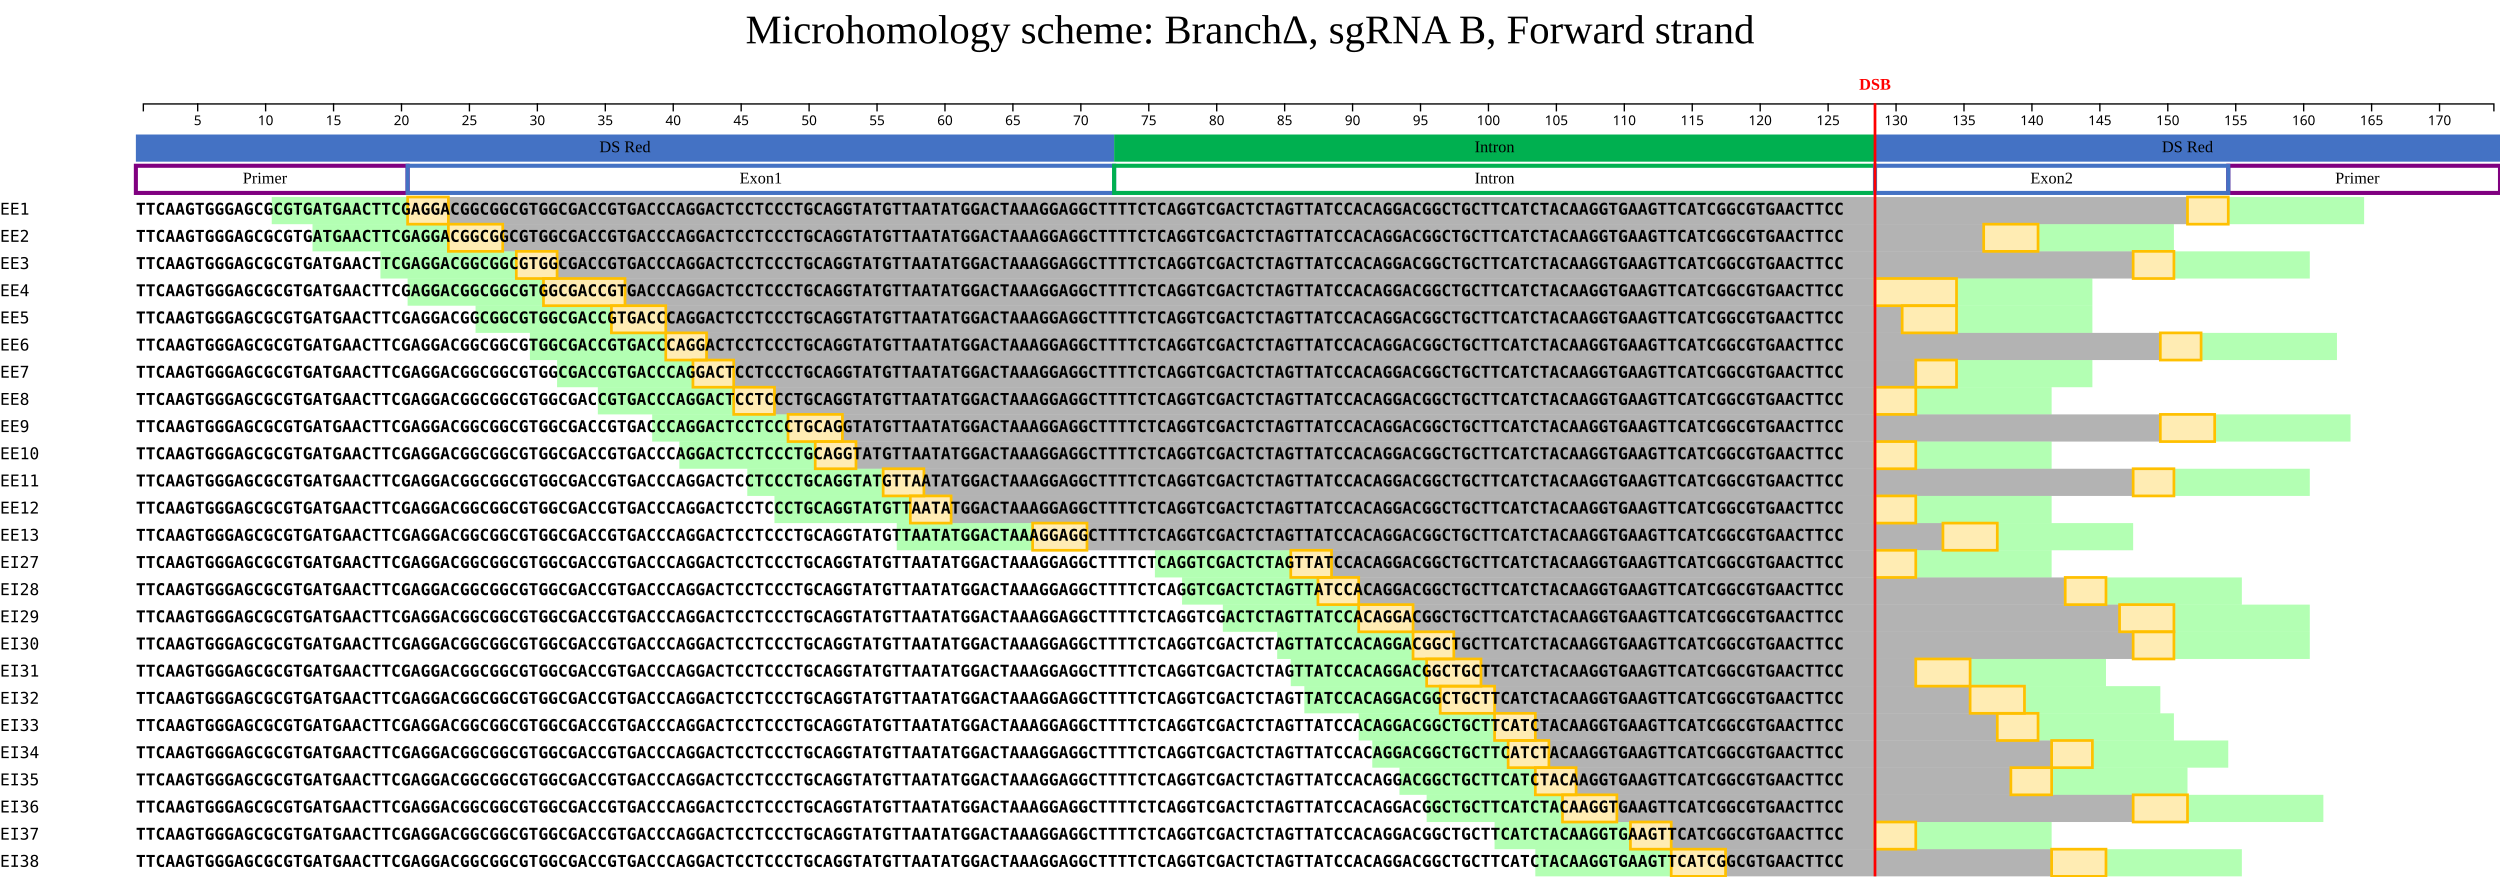
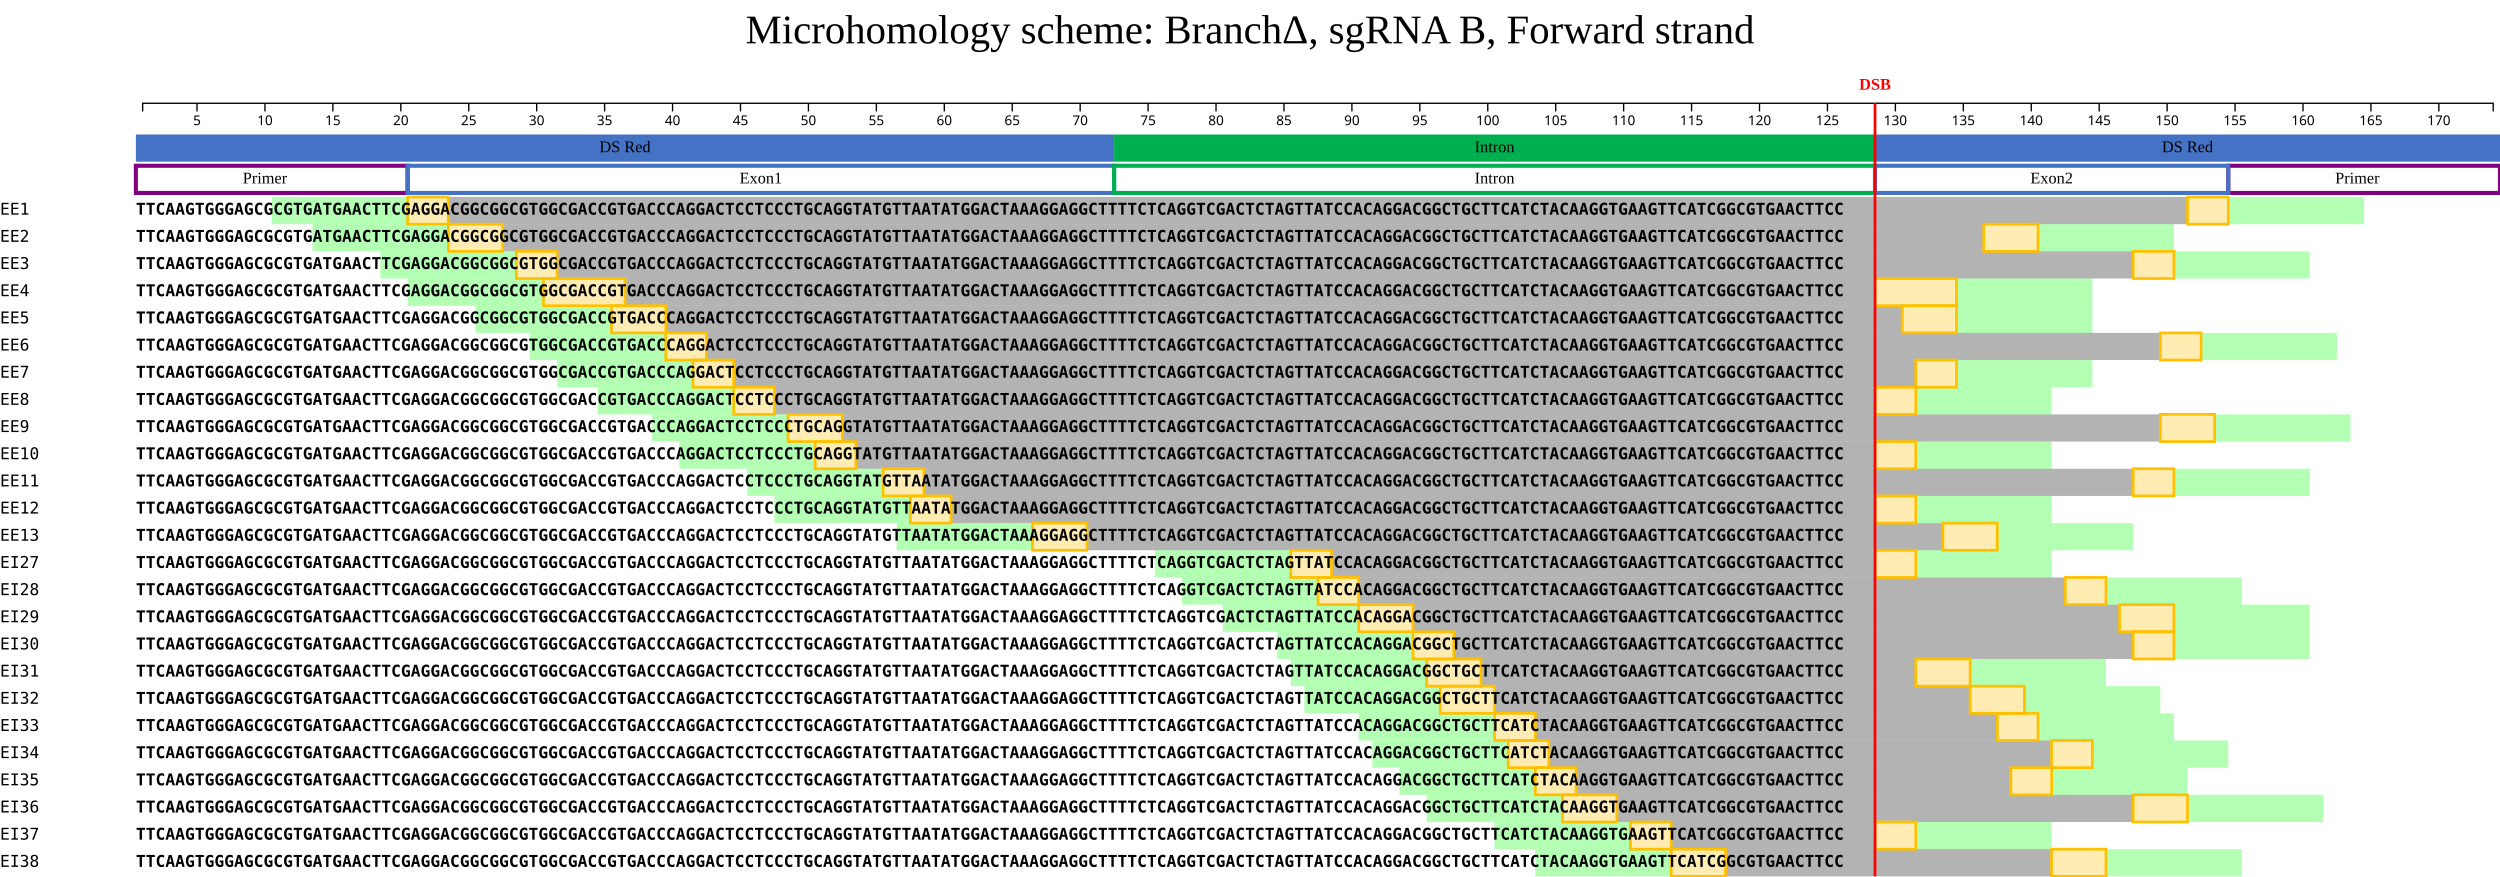
<svg width="1840" height="645">
  <g width="1840" height="50">
    <text x="920" y="25" style="text-anchor: middle; dominant-baseline: middle; overflow: visible; font-size: 30px;">Microhomology scheme: BranchΔ, sgRNA B, Forward strand</text>
  </g>
  <g transform="translate(0, 53)" width="1840" height="592">
    <g transform="translate(100, 23)" width="1740" height="20">
      <g fill="none" font-size="10" font-family="sans-serif" text-anchor="middle">
-         <path class="domain" stroke="currentColor" d="M5.5,6V0.5H1735.5V6" />
-         <g class="tick" opacity="1" transform="translate(45.5,0)">
+         <path class="domain" stroke="currentColor" d="M5,6V0H1735V6" />
+         <g class="tick" opacity="1" transform="translate(45,0)">
          <line stroke="currentColor" y2="6" />
          <text fill="currentColor" y="9" dy="0.71em">5</text>
        </g>
-         <g class="tick" opacity="1" transform="translate(95.5,0)">
+         <g class="tick" opacity="1" transform="translate(95,0)">
          <line stroke="currentColor" y2="6" />
          <text fill="currentColor" y="9" dy="0.71em">10</text>
        </g>
-         <g class="tick" opacity="1" transform="translate(145.5,0)">
+         <g class="tick" opacity="1" transform="translate(145,0)">
          <line stroke="currentColor" y2="6" />
          <text fill="currentColor" y="9" dy="0.71em">15</text>
        </g>
-         <g class="tick" opacity="1" transform="translate(195.5,0)">
+         <g class="tick" opacity="1" transform="translate(195,0)">
          <line stroke="currentColor" y2="6" />
          <text fill="currentColor" y="9" dy="0.71em">20</text>
        </g>
-         <g class="tick" opacity="1" transform="translate(245.5,0)">
+         <g class="tick" opacity="1" transform="translate(245,0)">
          <line stroke="currentColor" y2="6" />
          <text fill="currentColor" y="9" dy="0.71em">25</text>
        </g>
-         <g class="tick" opacity="1" transform="translate(295.5,0)">
+         <g class="tick" opacity="1" transform="translate(295,0)">
          <line stroke="currentColor" y2="6" />
          <text fill="currentColor" y="9" dy="0.71em">30</text>
        </g>
-         <g class="tick" opacity="1" transform="translate(345.5,0)">
+         <g class="tick" opacity="1" transform="translate(345,0)">
          <line stroke="currentColor" y2="6" />
          <text fill="currentColor" y="9" dy="0.71em">35</text>
        </g>
-         <g class="tick" opacity="1" transform="translate(395.5,0)">
+         <g class="tick" opacity="1" transform="translate(395,0)">
          <line stroke="currentColor" y2="6" />
          <text fill="currentColor" y="9" dy="0.71em">40</text>
        </g>
-         <g class="tick" opacity="1" transform="translate(445.5,0)">
+         <g class="tick" opacity="1" transform="translate(445,0)">
          <line stroke="currentColor" y2="6" />
          <text fill="currentColor" y="9" dy="0.71em">45</text>
        </g>
-         <g class="tick" opacity="1" transform="translate(495.5,0)">
+         <g class="tick" opacity="1" transform="translate(495,0)">
          <line stroke="currentColor" y2="6" />
          <text fill="currentColor" y="9" dy="0.71em">50</text>
        </g>
-         <g class="tick" opacity="1" transform="translate(545.5,0)">
+         <g class="tick" opacity="1" transform="translate(545,0)">
          <line stroke="currentColor" y2="6" />
          <text fill="currentColor" y="9" dy="0.71em">55</text>
        </g>
-         <g class="tick" opacity="1" transform="translate(595.5,0)">
+         <g class="tick" opacity="1" transform="translate(595,0)">
          <line stroke="currentColor" y2="6" />
          <text fill="currentColor" y="9" dy="0.71em">60</text>
        </g>
-         <g class="tick" opacity="1" transform="translate(645.5,0)">
+         <g class="tick" opacity="1" transform="translate(645,0)">
          <line stroke="currentColor" y2="6" />
          <text fill="currentColor" y="9" dy="0.71em">65</text>
        </g>
-         <g class="tick" opacity="1" transform="translate(695.5,0)">
+         <g class="tick" opacity="1" transform="translate(695,0)">
          <line stroke="currentColor" y2="6" />
          <text fill="currentColor" y="9" dy="0.71em">70</text>
        </g>
-         <g class="tick" opacity="1" transform="translate(745.5,0)">
+         <g class="tick" opacity="1" transform="translate(745,0)">
          <line stroke="currentColor" y2="6" />
          <text fill="currentColor" y="9" dy="0.71em">75</text>
        </g>
-         <g class="tick" opacity="1" transform="translate(795.5,0)">
+         <g class="tick" opacity="1" transform="translate(795,0)">
          <line stroke="currentColor" y2="6" />
          <text fill="currentColor" y="9" dy="0.71em">80</text>
        </g>
-         <g class="tick" opacity="1" transform="translate(845.5,0)">
+         <g class="tick" opacity="1" transform="translate(845,0)">
          <line stroke="currentColor" y2="6" />
          <text fill="currentColor" y="9" dy="0.71em">85</text>
        </g>
-         <g class="tick" opacity="1" transform="translate(895.5,0)">
+         <g class="tick" opacity="1" transform="translate(895,0)">
          <line stroke="currentColor" y2="6" />
          <text fill="currentColor" y="9" dy="0.71em">90</text>
        </g>
-         <g class="tick" opacity="1" transform="translate(945.5,0)">
+         <g class="tick" opacity="1" transform="translate(945,0)">
          <line stroke="currentColor" y2="6" />
          <text fill="currentColor" y="9" dy="0.71em">95</text>
        </g>
-         <g class="tick" opacity="1" transform="translate(995.5,0)">
+         <g class="tick" opacity="1" transform="translate(995,0)">
          <line stroke="currentColor" y2="6" />
          <text fill="currentColor" y="9" dy="0.71em">100</text>
        </g>
-         <g class="tick" opacity="1" transform="translate(1045.5,0)">
+         <g class="tick" opacity="1" transform="translate(1045,0)">
          <line stroke="currentColor" y2="6" />
          <text fill="currentColor" y="9" dy="0.71em">105</text>
        </g>
-         <g class="tick" opacity="1" transform="translate(1095.5,0)">
+         <g class="tick" opacity="1" transform="translate(1095,0)">
          <line stroke="currentColor" y2="6" />
          <text fill="currentColor" y="9" dy="0.71em">110</text>
        </g>
-         <g class="tick" opacity="1" transform="translate(1145.5,0)">
+         <g class="tick" opacity="1" transform="translate(1145,0)">
          <line stroke="currentColor" y2="6" />
          <text fill="currentColor" y="9" dy="0.71em">115</text>
        </g>
-         <g class="tick" opacity="1" transform="translate(1195.5,0)">
+         <g class="tick" opacity="1" transform="translate(1195,0)">
          <line stroke="currentColor" y2="6" />
          <text fill="currentColor" y="9" dy="0.71em">120</text>
        </g>
-         <g class="tick" opacity="1" transform="translate(1245.5,0)">
+         <g class="tick" opacity="1" transform="translate(1245,0)">
          <line stroke="currentColor" y2="6" />
          <text fill="currentColor" y="9" dy="0.71em">125</text>
        </g>
-         <g class="tick" opacity="1" transform="translate(1295.5,0)">
+         <g class="tick" opacity="1" transform="translate(1295,0)">
          <line stroke="currentColor" y2="6" />
          <text fill="currentColor" y="9" dy="0.71em">130</text>
        </g>
-         <g class="tick" opacity="1" transform="translate(1345.5,0)">
+         <g class="tick" opacity="1" transform="translate(1345,0)">
          <line stroke="currentColor" y2="6" />
          <text fill="currentColor" y="9" dy="0.71em">135</text>
        </g>
-         <g class="tick" opacity="1" transform="translate(1395.5,0)">
+         <g class="tick" opacity="1" transform="translate(1395,0)">
          <line stroke="currentColor" y2="6" />
          <text fill="currentColor" y="9" dy="0.71em">140</text>
        </g>
-         <g class="tick" opacity="1" transform="translate(1445.5,0)">
+         <g class="tick" opacity="1" transform="translate(1445,0)">
          <line stroke="currentColor" y2="6" />
          <text fill="currentColor" y="9" dy="0.71em">145</text>
        </g>
-         <g class="tick" opacity="1" transform="translate(1495.5,0)">
+         <g class="tick" opacity="1" transform="translate(1495,0)">
          <line stroke="currentColor" y2="6" />
          <text fill="currentColor" y="9" dy="0.71em">150</text>
        </g>
-         <g class="tick" opacity="1" transform="translate(1545.5,0)">
+         <g class="tick" opacity="1" transform="translate(1545,0)">
          <line stroke="currentColor" y2="6" />
          <text fill="currentColor" y="9" dy="0.71em">155</text>
        </g>
-         <g class="tick" opacity="1" transform="translate(1595.5,0)">
+         <g class="tick" opacity="1" transform="translate(1595,0)">
          <line stroke="currentColor" y2="6" />
          <text fill="currentColor" y="9" dy="0.71em">160</text>
        </g>
-         <g class="tick" opacity="1" transform="translate(1645.5,0)">
+         <g class="tick" opacity="1" transform="translate(1645,0)">
          <line stroke="currentColor" y2="6" />
          <text fill="currentColor" y="9" dy="0.71em">165</text>
        </g>
-         <g class="tick" opacity="1" transform="translate(1695.5,0)">
+         <g class="tick" opacity="1" transform="translate(1695,0)">
          <line stroke="currentColor" y2="6" />
          <text fill="currentColor" y="9" dy="0.71em">170</text>
        </g>
      </g>
    </g>
    <g transform="translate(100, 46)" width="1740" height="20" style="overflow: visible;">
      <rect x="0" y="0" width="720" height="20" style="fill: rgb(68, 114, 196);" />
      <text text-anchor="middle" transform="translate(360, 10)" dy=".5ex">DS Red</text>
      <rect x="720" y="0" width="560" height="20" style="fill: rgb(0, 176, 80);" />
      <text text-anchor="middle" transform="translate(1000, 10)" dy=".5ex">Intron</text>
      <rect x="1280" y="0" width="460" height="20" style="fill: rgb(68, 114, 196);" />
      <text text-anchor="middle" transform="translate(1510, 10)" dy=".5ex">DS Red</text>
    </g>
    <g transform="translate(100, 69)" width="1740" height="20">
      <rect x="0" y="0" width="200" height="20" style="fill: rgba(0, 0, 0, 0); fill-opacity: 0; stroke: purple; stroke-opacity: 1; stroke-width: 3;" />
      <text text-anchor="middle" x="95" y="10" dy=".5ex">Primer</text>
      <rect x="1540" y="0" width="200" height="20" style="fill: rgba(0, 0, 0, 0); fill-opacity: 0; stroke: purple; stroke-opacity: 1; stroke-width: 3;" />
      <text text-anchor="middle" x="1635" y="10" dy=".5ex">Primer</text>
    </g>
    <g transform="translate(100, 69)" width="1740" height="20">
      <rect x="200" y="0" width="520" height="20" style="fill: rgba(0, 0, 0, 0); fill-opacity: 0; stroke: rgb(68, 114, 196); stroke-opacity: 1; stroke-width: 3;" />
      <text text-anchor="middle" transform="translate(460, 10)" dy=".5ex">Exon1</text>
      <rect x="720" y="0" width="560" height="20" style="fill: rgba(0, 0, 0, 0); fill-opacity: 0; stroke: rgb(0, 176, 80); stroke-opacity: 1; stroke-width: 3;" />
      <text text-anchor="middle" transform="translate(1000, 10)" dy=".5ex">Intron</text>
      <rect x="1280" y="0" width="260" height="20" style="fill: rgba(0, 0, 0, 0); fill-opacity: 0; stroke: rgb(68, 114, 196); stroke-opacity: 1; stroke-width: 3;" />
      <text text-anchor="middle" transform="translate(1410, 10)" dy=".5ex">Exon2</text>
    </g>
    <g transform="translate(0, 92)" width="100" height="500" style="overflow: visible;">
      <g transform="translate(0, 0)" width="100" height="20" style="overflow: visible;">
        <text x="0" y="10" dy=".5ex" style="font-family: monospace; font-weight: normal;">EE1</text>
      </g>
      <g transform="translate(0, 20)" width="100" height="20" style="overflow: visible;">
        <text x="0" y="10" dy=".5ex" style="font-family: monospace; font-weight: normal;">EE2</text>
      </g>
      <g transform="translate(0, 40)" width="100" height="20" style="overflow: visible;">
        <text x="0" y="10" dy=".5ex" style="font-family: monospace; font-weight: normal;">EE3</text>
      </g>
      <g transform="translate(0, 60)" width="100" height="20" style="overflow: visible;">
        <text x="0" y="10" dy=".5ex" style="font-family: monospace; font-weight: normal;">EE4</text>
      </g>
      <g transform="translate(0, 80)" width="100" height="20" style="overflow: visible;">
        <text x="0" y="10" dy=".5ex" style="font-family: monospace; font-weight: normal;">EE5</text>
      </g>
      <g transform="translate(0, 100)" width="100" height="20" style="overflow: visible;">
        <text x="0" y="10" dy=".5ex" style="font-family: monospace; font-weight: normal;">EE6</text>
      </g>
      <g transform="translate(0, 120)" width="100" height="20" style="overflow: visible;">
        <text x="0" y="10" dy=".5ex" style="font-family: monospace; font-weight: normal;">EE7</text>
      </g>
      <g transform="translate(0, 140)" width="100" height="20" style="overflow: visible;">
        <text x="0" y="10" dy=".5ex" style="font-family: monospace; font-weight: normal;">EE8</text>
      </g>
      <g transform="translate(0, 160)" width="100" height="20" style="overflow: visible;">
        <text x="0" y="10" dy=".5ex" style="font-family: monospace; font-weight: normal;">EE9</text>
      </g>
      <g transform="translate(0, 180)" width="100" height="20" style="overflow: visible;">
        <text x="0" y="10" dy=".5ex" style="font-family: monospace; font-weight: normal;">EE10</text>
      </g>
      <g transform="translate(0, 200)" width="100" height="20" style="overflow: visible;">
        <text x="0" y="10" dy=".5ex" style="font-family: monospace; font-weight: normal;">EE11</text>
      </g>
      <g transform="translate(0, 220)" width="100" height="20" style="overflow: visible;">
        <text x="0" y="10" dy=".5ex" style="font-family: monospace; font-weight: normal;">EE12</text>
      </g>
      <g transform="translate(0, 240)" width="100" height="20" style="overflow: visible;">
        <text x="0" y="10" dy=".5ex" style="font-family: monospace; font-weight: normal;">EE13</text>
      </g>
      <g transform="translate(0, 260)" width="100" height="20" style="overflow: visible;">
        <text x="0" y="10" dy=".5ex" style="font-family: monospace; font-weight: normal;">EI27</text>
      </g>
      <g transform="translate(0, 280)" width="100" height="20" style="overflow: visible;">
        <text x="0" y="10" dy=".5ex" style="font-family: monospace; font-weight: normal;">EI28</text>
      </g>
      <g transform="translate(0, 300)" width="100" height="20" style="overflow: visible;">
        <text x="0" y="10" dy=".5ex" style="font-family: monospace; font-weight: normal;">EI29</text>
      </g>
      <g transform="translate(0, 320)" width="100" height="20" style="overflow: visible;">
        <text x="0" y="10" dy=".5ex" style="font-family: monospace; font-weight: normal;">EI30</text>
      </g>
      <g transform="translate(0, 340)" width="100" height="20" style="overflow: visible;">
        <text x="0" y="10" dy=".5ex" style="font-family: monospace; font-weight: normal;">EI31</text>
      </g>
      <g transform="translate(0, 360)" width="100" height="20" style="overflow: visible;">
        <text x="0" y="10" dy=".5ex" style="font-family: monospace; font-weight: normal;">EI32</text>
      </g>
      <g transform="translate(0, 380)" width="100" height="20" style="overflow: visible;">
        <text x="0" y="10" dy=".5ex" style="font-family: monospace; font-weight: normal;">EI33</text>
      </g>
      <g transform="translate(0, 400)" width="100" height="20" style="overflow: visible;">
        <text x="0" y="10" dy=".5ex" style="font-family: monospace; font-weight: normal;">EI34</text>
      </g>
      <g transform="translate(0, 420)" width="100" height="20" style="overflow: visible;">
        <text x="0" y="10" dy=".5ex" style="font-family: monospace; font-weight: normal;">EI35</text>
      </g>
      <g transform="translate(0, 440)" width="100" height="20" style="overflow: visible;">
        <text x="0" y="10" dy=".5ex" style="font-family: monospace; font-weight: normal;">EI36</text>
      </g>
      <g transform="translate(0, 460)" width="100" height="20" style="overflow: visible;">
        <text x="0" y="10" dy=".5ex" style="font-family: monospace; font-weight: normal;">EI37</text>
      </g>
      <g transform="translate(0, 480)" width="100" height="20" style="overflow: visible;">
        <text x="0" y="10" dy=".5ex" style="font-family: monospace; font-weight: normal;">EI38</text>
      </g>
    </g>
    <g transform="translate(100, 92)" height="500" style="overflow: visible;">
      <rect x="100" y="0" width="100" height="20" style="fill: rgb(0, 255, 0); opacity: 0.3;" />
      <rect x="1540" y="0" width="100" height="20" style="fill: rgb(0, 255, 0); opacity: 0.3;" />
      <rect x="230" y="0" width="1280" height="20" opacity="0.3" style="fill: black;" />
      <rect x="130" y="20" width="100" height="20" style="fill: rgb(0, 255, 0); opacity: 0.3;" />
      <rect x="1400" y="20" width="100" height="20" style="fill: rgb(0, 255, 0); opacity: 0.3;" />
      <rect x="270" y="20" width="1090" height="20" opacity="0.3" style="fill: black;" />
      <rect x="180" y="40" width="100" height="20" style="fill: rgb(0, 255, 0); opacity: 0.3;" />
      <rect x="1500" y="40" width="100" height="20" style="fill: rgb(0, 255, 0); opacity: 0.3;" />
      <rect x="310" y="40" width="1160" height="20" opacity="0.3" style="fill: black;" />
      <rect x="200" y="60" width="100" height="20" style="fill: rgb(0, 255, 0); opacity: 0.3;" />
      <rect x="1340" y="60" width="100" height="20" style="fill: rgb(0, 255, 0); opacity: 0.3;" />
      <rect x="360" y="60" width="920" height="20" opacity="0.3" style="fill: black;" />
      <rect x="250" y="80" width="100" height="20" style="fill: rgb(0, 255, 0); opacity: 0.3;" />
      <rect x="1340" y="80" width="100" height="20" style="fill: rgb(0, 255, 0); opacity: 0.3;" />
      <rect x="390" y="80" width="910" height="20" opacity="0.3" style="fill: black;" />
      <rect x="290" y="100" width="100" height="20" style="fill: rgb(0, 255, 0); opacity: 0.3;" />
      <rect x="1520" y="100" width="100" height="20" style="fill: rgb(0, 255, 0); opacity: 0.3;" />
      <rect x="420" y="100" width="1070" height="20" opacity="0.3" style="fill: black;" />
      <rect x="310" y="120" width="100" height="20" style="fill: rgb(0, 255, 0); opacity: 0.3;" />
      <rect x="1340" y="120" width="100" height="20" style="fill: rgb(0, 255, 0); opacity: 0.3;" />
      <rect x="440" y="120" width="870" height="20" opacity="0.3" style="fill: black;" />
      <rect x="340" y="140" width="100" height="20" style="fill: rgb(0, 255, 0); opacity: 0.3;" />
      <rect x="1310" y="140" width="100" height="20" style="fill: rgb(0, 255, 0); opacity: 0.3;" />
      <rect x="470" y="140" width="810" height="20" opacity="0.3" style="fill: black;" />
      <rect x="380" y="160" width="100" height="20" style="fill: rgb(0, 255, 0); opacity: 0.3;" />
      <rect x="1530" y="160" width="100" height="20" style="fill: rgb(0, 255, 0); opacity: 0.3;" />
      <rect x="520" y="160" width="970" height="20" opacity="0.3" style="fill: black;" />
      <rect x="400" y="180" width="100" height="20" style="fill: rgb(0, 255, 0); opacity: 0.3;" />
      <rect x="1310" y="180" width="100" height="20" style="fill: rgb(0, 255, 0); opacity: 0.3;" />
      <rect x="530" y="180" width="750" height="20" opacity="0.3" style="fill: black;" />
      <rect x="450" y="200" width="100" height="20" style="fill: rgb(0, 255, 0); opacity: 0.3;" />
      <rect x="1500" y="200" width="100" height="20" style="fill: rgb(0, 255, 0); opacity: 0.3;" />
      <rect x="580" y="200" width="890" height="20" opacity="0.3" style="fill: black;" />
      <rect x="470" y="220" width="100" height="20" style="fill: rgb(0, 255, 0); opacity: 0.3;" />
      <rect x="1310" y="220" width="100" height="20" style="fill: rgb(0, 255, 0); opacity: 0.3;" />
      <rect x="600" y="220" width="680" height="20" opacity="0.3" style="fill: black;" />
      <rect x="560" y="240" width="100" height="20" style="fill: rgb(0, 255, 0); opacity: 0.3;" />
      <rect x="1370" y="240" width="100" height="20" style="fill: rgb(0, 255, 0); opacity: 0.3;" />
      <rect x="700" y="240" width="630" height="20" opacity="0.3" style="fill: black;" />
      <rect x="750" y="260" width="100" height="20" style="fill: rgb(0, 255, 0); opacity: 0.3;" />
      <rect x="1310" y="260" width="100" height="20" style="fill: rgb(0, 255, 0); opacity: 0.3;" />
      <rect x="880" y="260" width="400" height="20" opacity="0.3" style="fill: black;" />
      <rect x="770" y="280" width="100" height="20" style="fill: rgb(0, 255, 0); opacity: 0.3;" />
      <rect x="1450" y="280" width="100" height="20" style="fill: rgb(0, 255, 0); opacity: 0.3;" />
      <rect x="900" y="280" width="520" height="20" opacity="0.3" style="fill: black;" />
      <rect x="800" y="300" width="100" height="20" style="fill: rgb(0, 255, 0); opacity: 0.3;" />
      <rect x="1500" y="300" width="100" height="20" style="fill: rgb(0, 255, 0); opacity: 0.3;" />
      <rect x="940" y="300" width="520" height="20" opacity="0.3" style="fill: black;" />
      <rect x="840" y="320" width="100" height="20" style="fill: rgb(0, 255, 0); opacity: 0.3;" />
      <rect x="1500" y="320" width="100" height="20" style="fill: rgb(0, 255, 0); opacity: 0.3;" />
      <rect x="970" y="320" width="500" height="20" opacity="0.3" style="fill: black;" />
      <rect x="850" y="340" width="100" height="20" style="fill: rgb(0, 255, 0); opacity: 0.3;" />
      <rect x="1350" y="340" width="100" height="20" style="fill: rgb(0, 255, 0); opacity: 0.3;" />
      <rect x="990" y="340" width="320" height="20" opacity="0.3" style="fill: black;" />
      <rect x="860" y="360" width="100" height="20" style="fill: rgb(0, 255, 0); opacity: 0.3;" />
      <rect x="1390" y="360" width="100" height="20" style="fill: rgb(0, 255, 0); opacity: 0.3;" />
      <rect x="1000" y="360" width="350" height="20" opacity="0.3" style="fill: black;" />
      <rect x="900" y="380" width="100" height="20" style="fill: rgb(0, 255, 0); opacity: 0.3;" />
      <rect x="1400" y="380" width="100" height="20" style="fill: rgb(0, 255, 0); opacity: 0.3;" />
      <rect x="1030" y="380" width="340" height="20" opacity="0.3" style="fill: black;" />
      <rect x="910" y="400" width="100" height="20" style="fill: rgb(0, 255, 0); opacity: 0.3;" />
      <rect x="1440" y="400" width="100" height="20" style="fill: rgb(0, 255, 0); opacity: 0.3;" />
      <rect x="1040" y="400" width="370" height="20" opacity="0.3" style="fill: black;" />
      <rect x="930" y="420" width="100" height="20" style="fill: rgb(0, 255, 0); opacity: 0.3;" />
      <rect x="1410" y="420" width="100" height="20" style="fill: rgb(0, 255, 0); opacity: 0.3;" />
      <rect x="1060" y="420" width="320" height="20" opacity="0.3" style="fill: black;" />
      <rect x="950" y="440" width="100" height="20" style="fill: rgb(0, 255, 0); opacity: 0.3;" />
      <rect x="1510" y="440" width="100" height="20" style="fill: rgb(0, 255, 0); opacity: 0.3;" />
      <rect x="1090" y="440" width="380" height="20" opacity="0.3" style="fill: black;" />
      <rect x="1000" y="460" width="100" height="20" style="fill: rgb(0, 255, 0); opacity: 0.3;" />
      <rect x="1310" y="460" width="100" height="20" style="fill: rgb(0, 255, 0); opacity: 0.3;" />
      <rect x="1130" y="460" width="150" height="20" opacity="0.3" style="fill: black;" />
      <rect x="1030" y="480" width="100" height="20" style="fill: rgb(0, 255, 0); opacity: 0.3;" />
      <rect x="1450" y="480" width="100" height="20" style="fill: rgb(0, 255, 0); opacity: 0.3;" />
      <rect x="1170" y="480" width="240" height="20" opacity="0.3" style="fill: black;" />
      <rect x="200" y="0" width="30" height="20" style="fill: rgb(255, 192, 0); fill-opacity: 0.3; stroke: rgb(255, 192, 0); stroke-opacity: 1; stroke-width: 2;" />
      <rect x="1510" y="0" width="30" height="20" style="fill: rgb(255, 192, 0); fill-opacity: 0.3; stroke: rgb(255, 192, 0); stroke-opacity: 1; stroke-width: 2;" />
      <g width="1740" height="20" transform="translate(0, 0)">
        <text x="0" y="10" dy=".5ex" textLength="1740" style="font-family: monospace; font-weight: bold;">TTCAAGTGGGAGCGCGTGATGAACTTCGAGGACGGCGGCGTGGCGACCGTGACCCAGGACTCCTCCCTGCAGGTATGTTAATATGGACTAAAGGAGGCTTTTCTCAGGTCGACTCTAGTTATCCACAGGACGGCTGCTTCATCTACAAGGTGAAGTTCATCGGCGTGAACTTCC</text>
      </g>
      <rect x="230" y="20" width="40" height="20" style="fill: rgb(255, 192, 0); fill-opacity: 0.3; stroke: rgb(255, 192, 0); stroke-opacity: 1; stroke-width: 2;" />
      <rect x="1360" y="20" width="40" height="20" style="fill: rgb(255, 192, 0); fill-opacity: 0.3; stroke: rgb(255, 192, 0); stroke-opacity: 1; stroke-width: 2;" />
      <g width="1740" height="20" transform="translate(0, 20)">
        <text x="0" y="10" dy=".5ex" textLength="1740" style="font-family: monospace; font-weight: bold;">TTCAAGTGGGAGCGCGTGATGAACTTCGAGGACGGCGGCGTGGCGACCGTGACCCAGGACTCCTCCCTGCAGGTATGTTAATATGGACTAAAGGAGGCTTTTCTCAGGTCGACTCTAGTTATCCACAGGACGGCTGCTTCATCTACAAGGTGAAGTTCATCGGCGTGAACTTCC</text>
      </g>
      <rect x="280" y="40" width="30" height="20" style="fill: rgb(255, 192, 0); fill-opacity: 0.3; stroke: rgb(255, 192, 0); stroke-opacity: 1; stroke-width: 2;" />
      <rect x="1470" y="40" width="30" height="20" style="fill: rgb(255, 192, 0); fill-opacity: 0.3; stroke: rgb(255, 192, 0); stroke-opacity: 1; stroke-width: 2;" />
      <g width="1740" height="20" transform="translate(0, 40)">
        <text x="0" y="10" dy=".5ex" textLength="1740" style="font-family: monospace; font-weight: bold;">TTCAAGTGGGAGCGCGTGATGAACTTCGAGGACGGCGGCGTGGCGACCGTGACCCAGGACTCCTCCCTGCAGGTATGTTAATATGGACTAAAGGAGGCTTTTCTCAGGTCGACTCTAGTTATCCACAGGACGGCTGCTTCATCTACAAGGTGAAGTTCATCGGCGTGAACTTCC</text>
      </g>
      <rect x="300" y="60" width="60" height="20" style="fill: rgb(255, 192, 0); fill-opacity: 0.3; stroke: rgb(255, 192, 0); stroke-opacity: 1; stroke-width: 2;" />
      <rect x="1280" y="60" width="60" height="20" style="fill: rgb(255, 192, 0); fill-opacity: 0.3; stroke: rgb(255, 192, 0); stroke-opacity: 1; stroke-width: 2;" />
      <g width="1740" height="20" transform="translate(0, 60)">
        <text x="0" y="10" dy=".5ex" textLength="1740" style="font-family: monospace; font-weight: bold;">TTCAAGTGGGAGCGCGTGATGAACTTCGAGGACGGCGGCGTGGCGACCGTGACCCAGGACTCCTCCCTGCAGGTATGTTAATATGGACTAAAGGAGGCTTTTCTCAGGTCGACTCTAGTTATCCACAGGACGGCTGCTTCATCTACAAGGTGAAGTTCATCGGCGTGAACTTCC</text>
      </g>
      <rect x="350" y="80" width="40" height="20" style="fill: rgb(255, 192, 0); fill-opacity: 0.3; stroke: rgb(255, 192, 0); stroke-opacity: 1; stroke-width: 2;" />
      <rect x="1300" y="80" width="40" height="20" style="fill: rgb(255, 192, 0); fill-opacity: 0.3; stroke: rgb(255, 192, 0); stroke-opacity: 1; stroke-width: 2;" />
      <g width="1740" height="20" transform="translate(0, 80)">
        <text x="0" y="10" dy=".5ex" textLength="1740" style="font-family: monospace; font-weight: bold;">TTCAAGTGGGAGCGCGTGATGAACTTCGAGGACGGCGGCGTGGCGACCGTGACCCAGGACTCCTCCCTGCAGGTATGTTAATATGGACTAAAGGAGGCTTTTCTCAGGTCGACTCTAGTTATCCACAGGACGGCTGCTTCATCTACAAGGTGAAGTTCATCGGCGTGAACTTCC</text>
      </g>
      <rect x="390" y="100" width="30" height="20" style="fill: rgb(255, 192, 0); fill-opacity: 0.3; stroke: rgb(255, 192, 0); stroke-opacity: 1; stroke-width: 2;" />
      <rect x="1490" y="100" width="30" height="20" style="fill: rgb(255, 192, 0); fill-opacity: 0.3; stroke: rgb(255, 192, 0); stroke-opacity: 1; stroke-width: 2;" />
      <g width="1740" height="20" transform="translate(0, 100)">
        <text x="0" y="10" dy=".5ex" textLength="1740" style="font-family: monospace; font-weight: bold;">TTCAAGTGGGAGCGCGTGATGAACTTCGAGGACGGCGGCGTGGCGACCGTGACCCAGGACTCCTCCCTGCAGGTATGTTAATATGGACTAAAGGAGGCTTTTCTCAGGTCGACTCTAGTTATCCACAGGACGGCTGCTTCATCTACAAGGTGAAGTTCATCGGCGTGAACTTCC</text>
      </g>
      <rect x="410" y="120" width="30" height="20" style="fill: rgb(255, 192, 0); fill-opacity: 0.3; stroke: rgb(255, 192, 0); stroke-opacity: 1; stroke-width: 2;" />
      <rect x="1310" y="120" width="30" height="20" style="fill: rgb(255, 192, 0); fill-opacity: 0.3; stroke: rgb(255, 192, 0); stroke-opacity: 1; stroke-width: 2;" />
      <g width="1740" height="20" transform="translate(0, 120)">
        <text x="0" y="10" dy=".5ex" textLength="1740" style="font-family: monospace; font-weight: bold;">TTCAAGTGGGAGCGCGTGATGAACTTCGAGGACGGCGGCGTGGCGACCGTGACCCAGGACTCCTCCCTGCAGGTATGTTAATATGGACTAAAGGAGGCTTTTCTCAGGTCGACTCTAGTTATCCACAGGACGGCTGCTTCATCTACAAGGTGAAGTTCATCGGCGTGAACTTCC</text>
      </g>
      <rect x="440" y="140" width="30" height="20" style="fill: rgb(255, 192, 0); fill-opacity: 0.3; stroke: rgb(255, 192, 0); stroke-opacity: 1; stroke-width: 2;" />
      <rect x="1280" y="140" width="30" height="20" style="fill: rgb(255, 192, 0); fill-opacity: 0.3; stroke: rgb(255, 192, 0); stroke-opacity: 1; stroke-width: 2;" />
      <g width="1740" height="20" transform="translate(0, 140)">
        <text x="0" y="10" dy=".5ex" textLength="1740" style="font-family: monospace; font-weight: bold;">TTCAAGTGGGAGCGCGTGATGAACTTCGAGGACGGCGGCGTGGCGACCGTGACCCAGGACTCCTCCCTGCAGGTATGTTAATATGGACTAAAGGAGGCTTTTCTCAGGTCGACTCTAGTTATCCACAGGACGGCTGCTTCATCTACAAGGTGAAGTTCATCGGCGTGAACTTCC</text>
      </g>
      <rect x="480" y="160" width="40" height="20" style="fill: rgb(255, 192, 0); fill-opacity: 0.3; stroke: rgb(255, 192, 0); stroke-opacity: 1; stroke-width: 2;" />
      <rect x="1490" y="160" width="40" height="20" style="fill: rgb(255, 192, 0); fill-opacity: 0.3; stroke: rgb(255, 192, 0); stroke-opacity: 1; stroke-width: 2;" />
      <g width="1740" height="20" transform="translate(0, 160)">
        <text x="0" y="10" dy=".5ex" textLength="1740" style="font-family: monospace; font-weight: bold;">TTCAAGTGGGAGCGCGTGATGAACTTCGAGGACGGCGGCGTGGCGACCGTGACCCAGGACTCCTCCCTGCAGGTATGTTAATATGGACTAAAGGAGGCTTTTCTCAGGTCGACTCTAGTTATCCACAGGACGGCTGCTTCATCTACAAGGTGAAGTTCATCGGCGTGAACTTCC</text>
      </g>
      <rect x="500" y="180" width="30" height="20" style="fill: rgb(255, 192, 0); fill-opacity: 0.3; stroke: rgb(255, 192, 0); stroke-opacity: 1; stroke-width: 2;" />
      <rect x="1280" y="180" width="30" height="20" style="fill: rgb(255, 192, 0); fill-opacity: 0.3; stroke: rgb(255, 192, 0); stroke-opacity: 1; stroke-width: 2;" />
      <g width="1740" height="20" transform="translate(0, 180)">
        <text x="0" y="10" dy=".5ex" textLength="1740" style="font-family: monospace; font-weight: bold;">TTCAAGTGGGAGCGCGTGATGAACTTCGAGGACGGCGGCGTGGCGACCGTGACCCAGGACTCCTCCCTGCAGGTATGTTAATATGGACTAAAGGAGGCTTTTCTCAGGTCGACTCTAGTTATCCACAGGACGGCTGCTTCATCTACAAGGTGAAGTTCATCGGCGTGAACTTCC</text>
      </g>
      <rect x="550" y="200" width="30" height="20" style="fill: rgb(255, 192, 0); fill-opacity: 0.3; stroke: rgb(255, 192, 0); stroke-opacity: 1; stroke-width: 2;" />
      <rect x="1470" y="200" width="30" height="20" style="fill: rgb(255, 192, 0); fill-opacity: 0.3; stroke: rgb(255, 192, 0); stroke-opacity: 1; stroke-width: 2;" />
      <g width="1740" height="20" transform="translate(0, 200)">
        <text x="0" y="10" dy=".5ex" textLength="1740" style="font-family: monospace; font-weight: bold;">TTCAAGTGGGAGCGCGTGATGAACTTCGAGGACGGCGGCGTGGCGACCGTGACCCAGGACTCCTCCCTGCAGGTATGTTAATATGGACTAAAGGAGGCTTTTCTCAGGTCGACTCTAGTTATCCACAGGACGGCTGCTTCATCTACAAGGTGAAGTTCATCGGCGTGAACTTCC</text>
      </g>
      <rect x="570" y="220" width="30" height="20" style="fill: rgb(255, 192, 0); fill-opacity: 0.3; stroke: rgb(255, 192, 0); stroke-opacity: 1; stroke-width: 2;" />
      <rect x="1280" y="220" width="30" height="20" style="fill: rgb(255, 192, 0); fill-opacity: 0.3; stroke: rgb(255, 192, 0); stroke-opacity: 1; stroke-width: 2;" />
      <g width="1740" height="20" transform="translate(0, 220)">
        <text x="0" y="10" dy=".5ex" textLength="1740" style="font-family: monospace; font-weight: bold;">TTCAAGTGGGAGCGCGTGATGAACTTCGAGGACGGCGGCGTGGCGACCGTGACCCAGGACTCCTCCCTGCAGGTATGTTAATATGGACTAAAGGAGGCTTTTCTCAGGTCGACTCTAGTTATCCACAGGACGGCTGCTTCATCTACAAGGTGAAGTTCATCGGCGTGAACTTCC</text>
      </g>
      <rect x="660" y="240" width="40" height="20" style="fill: rgb(255, 192, 0); fill-opacity: 0.3; stroke: rgb(255, 192, 0); stroke-opacity: 1; stroke-width: 2;" />
      <rect x="1330" y="240" width="40" height="20" style="fill: rgb(255, 192, 0); fill-opacity: 0.3; stroke: rgb(255, 192, 0); stroke-opacity: 1; stroke-width: 2;" />
      <g width="1740" height="20" transform="translate(0, 240)">
        <text x="0" y="10" dy=".5ex" textLength="1740" style="font-family: monospace; font-weight: bold;">TTCAAGTGGGAGCGCGTGATGAACTTCGAGGACGGCGGCGTGGCGACCGTGACCCAGGACTCCTCCCTGCAGGTATGTTAATATGGACTAAAGGAGGCTTTTCTCAGGTCGACTCTAGTTATCCACAGGACGGCTGCTTCATCTACAAGGTGAAGTTCATCGGCGTGAACTTCC</text>
      </g>
      <rect x="850" y="260" width="30" height="20" style="fill: rgb(255, 192, 0); fill-opacity: 0.3; stroke: rgb(255, 192, 0); stroke-opacity: 1; stroke-width: 2;" />
      <rect x="1280" y="260" width="30" height="20" style="fill: rgb(255, 192, 0); fill-opacity: 0.3; stroke: rgb(255, 192, 0); stroke-opacity: 1; stroke-width: 2;" />
      <g width="1740" height="20" transform="translate(0, 260)">
        <text x="0" y="10" dy=".5ex" textLength="1740" style="font-family: monospace; font-weight: bold;">TTCAAGTGGGAGCGCGTGATGAACTTCGAGGACGGCGGCGTGGCGACCGTGACCCAGGACTCCTCCCTGCAGGTATGTTAATATGGACTAAAGGAGGCTTTTCTCAGGTCGACTCTAGTTATCCACAGGACGGCTGCTTCATCTACAAGGTGAAGTTCATCGGCGTGAACTTCC</text>
      </g>
      <rect x="870" y="280" width="30" height="20" style="fill: rgb(255, 192, 0); fill-opacity: 0.3; stroke: rgb(255, 192, 0); stroke-opacity: 1; stroke-width: 2;" />
      <rect x="1420" y="280" width="30" height="20" style="fill: rgb(255, 192, 0); fill-opacity: 0.3; stroke: rgb(255, 192, 0); stroke-opacity: 1; stroke-width: 2;" />
      <g width="1740" height="20" transform="translate(0, 280)">
        <text x="0" y="10" dy=".5ex" textLength="1740" style="font-family: monospace; font-weight: bold;">TTCAAGTGGGAGCGCGTGATGAACTTCGAGGACGGCGGCGTGGCGACCGTGACCCAGGACTCCTCCCTGCAGGTATGTTAATATGGACTAAAGGAGGCTTTTCTCAGGTCGACTCTAGTTATCCACAGGACGGCTGCTTCATCTACAAGGTGAAGTTCATCGGCGTGAACTTCC</text>
      </g>
      <rect x="900" y="300" width="40" height="20" style="fill: rgb(255, 192, 0); fill-opacity: 0.3; stroke: rgb(255, 192, 0); stroke-opacity: 1; stroke-width: 2;" />
      <rect x="1460" y="300" width="40" height="20" style="fill: rgb(255, 192, 0); fill-opacity: 0.3; stroke: rgb(255, 192, 0); stroke-opacity: 1; stroke-width: 2;" />
      <g width="1740" height="20" transform="translate(0, 300)">
        <text x="0" y="10" dy=".5ex" textLength="1740" style="font-family: monospace; font-weight: bold;">TTCAAGTGGGAGCGCGTGATGAACTTCGAGGACGGCGGCGTGGCGACCGTGACCCAGGACTCCTCCCTGCAGGTATGTTAATATGGACTAAAGGAGGCTTTTCTCAGGTCGACTCTAGTTATCCACAGGACGGCTGCTTCATCTACAAGGTGAAGTTCATCGGCGTGAACTTCC</text>
      </g>
      <rect x="940" y="320" width="30" height="20" style="fill: rgb(255, 192, 0); fill-opacity: 0.3; stroke: rgb(255, 192, 0); stroke-opacity: 1; stroke-width: 2;" />
      <rect x="1470" y="320" width="30" height="20" style="fill: rgb(255, 192, 0); fill-opacity: 0.3; stroke: rgb(255, 192, 0); stroke-opacity: 1; stroke-width: 2;" />
      <g width="1740" height="20" transform="translate(0, 320)">
        <text x="0" y="10" dy=".5ex" textLength="1740" style="font-family: monospace; font-weight: bold;">TTCAAGTGGGAGCGCGTGATGAACTTCGAGGACGGCGGCGTGGCGACCGTGACCCAGGACTCCTCCCTGCAGGTATGTTAATATGGACTAAAGGAGGCTTTTCTCAGGTCGACTCTAGTTATCCACAGGACGGCTGCTTCATCTACAAGGTGAAGTTCATCGGCGTGAACTTCC</text>
      </g>
      <rect x="950" y="340" width="40" height="20" style="fill: rgb(255, 192, 0); fill-opacity: 0.3; stroke: rgb(255, 192, 0); stroke-opacity: 1; stroke-width: 2;" />
      <rect x="1310" y="340" width="40" height="20" style="fill: rgb(255, 192, 0); fill-opacity: 0.3; stroke: rgb(255, 192, 0); stroke-opacity: 1; stroke-width: 2;" />
      <g width="1740" height="20" transform="translate(0, 340)">
        <text x="0" y="10" dy=".5ex" textLength="1740" style="font-family: monospace; font-weight: bold;">TTCAAGTGGGAGCGCGTGATGAACTTCGAGGACGGCGGCGTGGCGACCGTGACCCAGGACTCCTCCCTGCAGGTATGTTAATATGGACTAAAGGAGGCTTTTCTCAGGTCGACTCTAGTTATCCACAGGACGGCTGCTTCATCTACAAGGTGAAGTTCATCGGCGTGAACTTCC</text>
      </g>
      <rect x="960" y="360" width="40" height="20" style="fill: rgb(255, 192, 0); fill-opacity: 0.3; stroke: rgb(255, 192, 0); stroke-opacity: 1; stroke-width: 2;" />
      <rect x="1350" y="360" width="40" height="20" style="fill: rgb(255, 192, 0); fill-opacity: 0.3; stroke: rgb(255, 192, 0); stroke-opacity: 1; stroke-width: 2;" />
      <g width="1740" height="20" transform="translate(0, 360)">
        <text x="0" y="10" dy=".5ex" textLength="1740" style="font-family: monospace; font-weight: bold;">TTCAAGTGGGAGCGCGTGATGAACTTCGAGGACGGCGGCGTGGCGACCGTGACCCAGGACTCCTCCCTGCAGGTATGTTAATATGGACTAAAGGAGGCTTTTCTCAGGTCGACTCTAGTTATCCACAGGACGGCTGCTTCATCTACAAGGTGAAGTTCATCGGCGTGAACTTCC</text>
      </g>
      <rect x="1000" y="380" width="30" height="20" style="fill: rgb(255, 192, 0); fill-opacity: 0.3; stroke: rgb(255, 192, 0); stroke-opacity: 1; stroke-width: 2;" />
      <rect x="1370" y="380" width="30" height="20" style="fill: rgb(255, 192, 0); fill-opacity: 0.3; stroke: rgb(255, 192, 0); stroke-opacity: 1; stroke-width: 2;" />
      <g width="1740" height="20" transform="translate(0, 380)">
        <text x="0" y="10" dy=".5ex" textLength="1740" style="font-family: monospace; font-weight: bold;">TTCAAGTGGGAGCGCGTGATGAACTTCGAGGACGGCGGCGTGGCGACCGTGACCCAGGACTCCTCCCTGCAGGTATGTTAATATGGACTAAAGGAGGCTTTTCTCAGGTCGACTCTAGTTATCCACAGGACGGCTGCTTCATCTACAAGGTGAAGTTCATCGGCGTGAACTTCC</text>
      </g>
      <rect x="1010" y="400" width="30" height="20" style="fill: rgb(255, 192, 0); fill-opacity: 0.3; stroke: rgb(255, 192, 0); stroke-opacity: 1; stroke-width: 2;" />
      <rect x="1410" y="400" width="30" height="20" style="fill: rgb(255, 192, 0); fill-opacity: 0.3; stroke: rgb(255, 192, 0); stroke-opacity: 1; stroke-width: 2;" />
      <g width="1740" height="20" transform="translate(0, 400)">
        <text x="0" y="10" dy=".5ex" textLength="1740" style="font-family: monospace; font-weight: bold;">TTCAAGTGGGAGCGCGTGATGAACTTCGAGGACGGCGGCGTGGCGACCGTGACCCAGGACTCCTCCCTGCAGGTATGTTAATATGGACTAAAGGAGGCTTTTCTCAGGTCGACTCTAGTTATCCACAGGACGGCTGCTTCATCTACAAGGTGAAGTTCATCGGCGTGAACTTCC</text>
      </g>
      <rect x="1030" y="420" width="30" height="20" style="fill: rgb(255, 192, 0); fill-opacity: 0.3; stroke: rgb(255, 192, 0); stroke-opacity: 1; stroke-width: 2;" />
      <rect x="1380" y="420" width="30" height="20" style="fill: rgb(255, 192, 0); fill-opacity: 0.3; stroke: rgb(255, 192, 0); stroke-opacity: 1; stroke-width: 2;" />
      <g width="1740" height="20" transform="translate(0, 420)">
        <text x="0" y="10" dy=".5ex" textLength="1740" style="font-family: monospace; font-weight: bold;">TTCAAGTGGGAGCGCGTGATGAACTTCGAGGACGGCGGCGTGGCGACCGTGACCCAGGACTCCTCCCTGCAGGTATGTTAATATGGACTAAAGGAGGCTTTTCTCAGGTCGACTCTAGTTATCCACAGGACGGCTGCTTCATCTACAAGGTGAAGTTCATCGGCGTGAACTTCC</text>
      </g>
      <rect x="1050" y="440" width="40" height="20" style="fill: rgb(255, 192, 0); fill-opacity: 0.3; stroke: rgb(255, 192, 0); stroke-opacity: 1; stroke-width: 2;" />
      <rect x="1470" y="440" width="40" height="20" style="fill: rgb(255, 192, 0); fill-opacity: 0.3; stroke: rgb(255, 192, 0); stroke-opacity: 1; stroke-width: 2;" />
      <g width="1740" height="20" transform="translate(0, 440)">
        <text x="0" y="10" dy=".5ex" textLength="1740" style="font-family: monospace; font-weight: bold;">TTCAAGTGGGAGCGCGTGATGAACTTCGAGGACGGCGGCGTGGCGACCGTGACCCAGGACTCCTCCCTGCAGGTATGTTAATATGGACTAAAGGAGGCTTTTCTCAGGTCGACTCTAGTTATCCACAGGACGGCTGCTTCATCTACAAGGTGAAGTTCATCGGCGTGAACTTCC</text>
      </g>
      <rect x="1100" y="460" width="30" height="20" style="fill: rgb(255, 192, 0); fill-opacity: 0.3; stroke: rgb(255, 192, 0); stroke-opacity: 1; stroke-width: 2;" />
      <rect x="1280" y="460" width="30" height="20" style="fill: rgb(255, 192, 0); fill-opacity: 0.3; stroke: rgb(255, 192, 0); stroke-opacity: 1; stroke-width: 2;" />
      <g width="1740" height="20" transform="translate(0, 460)">
        <text x="0" y="10" dy=".5ex" textLength="1740" style="font-family: monospace; font-weight: bold;">TTCAAGTGGGAGCGCGTGATGAACTTCGAGGACGGCGGCGTGGCGACCGTGACCCAGGACTCCTCCCTGCAGGTATGTTAATATGGACTAAAGGAGGCTTTTCTCAGGTCGACTCTAGTTATCCACAGGACGGCTGCTTCATCTACAAGGTGAAGTTCATCGGCGTGAACTTCC</text>
      </g>
      <rect x="1130" y="480" width="40" height="20" style="fill: rgb(255, 192, 0); fill-opacity: 0.3; stroke: rgb(255, 192, 0); stroke-opacity: 1; stroke-width: 2;" />
      <rect x="1410" y="480" width="40" height="20" style="fill: rgb(255, 192, 0); fill-opacity: 0.3; stroke: rgb(255, 192, 0); stroke-opacity: 1; stroke-width: 2;" />
      <g width="1740" height="20" transform="translate(0, 480)">
        <text x="0" y="10" dy=".5ex" textLength="1740" style="font-family: monospace; font-weight: bold;">TTCAAGTGGGAGCGCGTGATGAACTTCGAGGACGGCGGCGTGGCGACCGTGACCCAGGACTCCTCCCTGCAGGTATGTTAATATGGACTAAAGGAGGCTTTTCTCAGGTCGACTCTAGTTATCCACAGGACGGCTGCTTCATCTACAAGGTGAAGTTCATCGGCGTGAACTTCC</text>
      </g>
    </g>
    <line x1="1380" x2="1380" y1="23" y2="592" style="stroke: red; stroke-width: 2;" />
    <text text-anchor="middle" x="1380" y="10" dy=".5ex" style="fill: red; font-weight: bold;">DSB</text>
  </g>
</svg>
